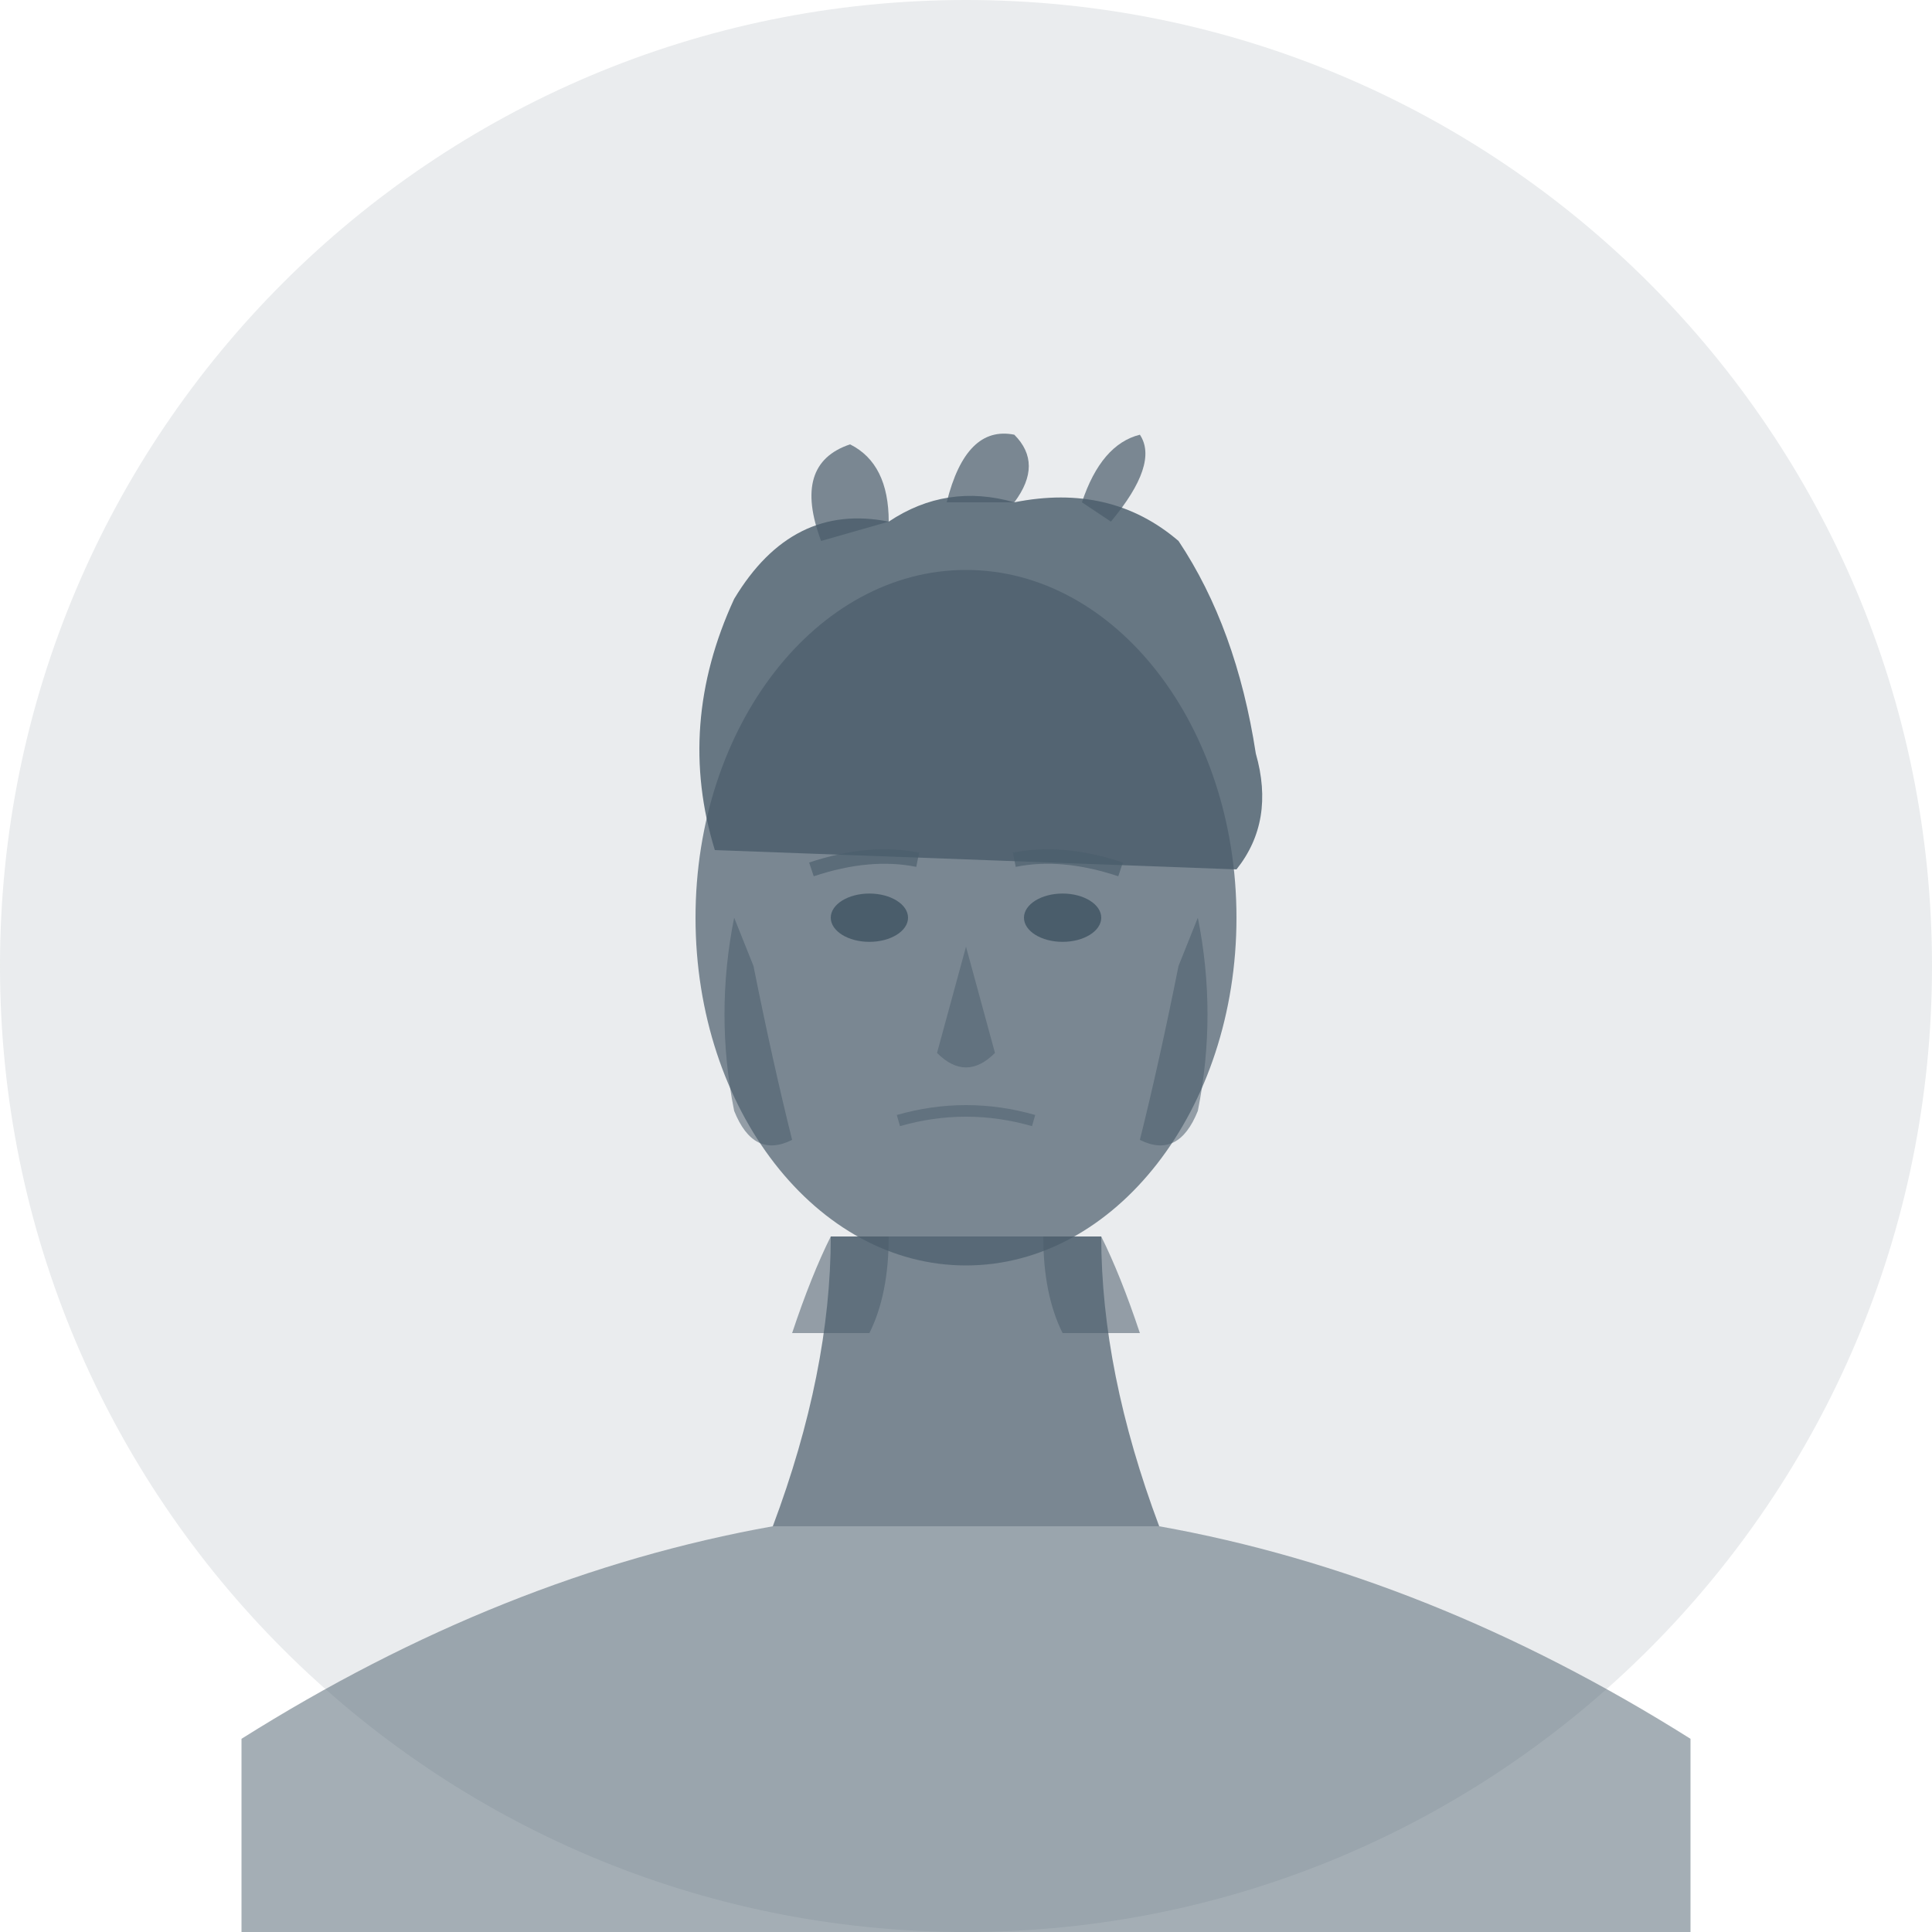
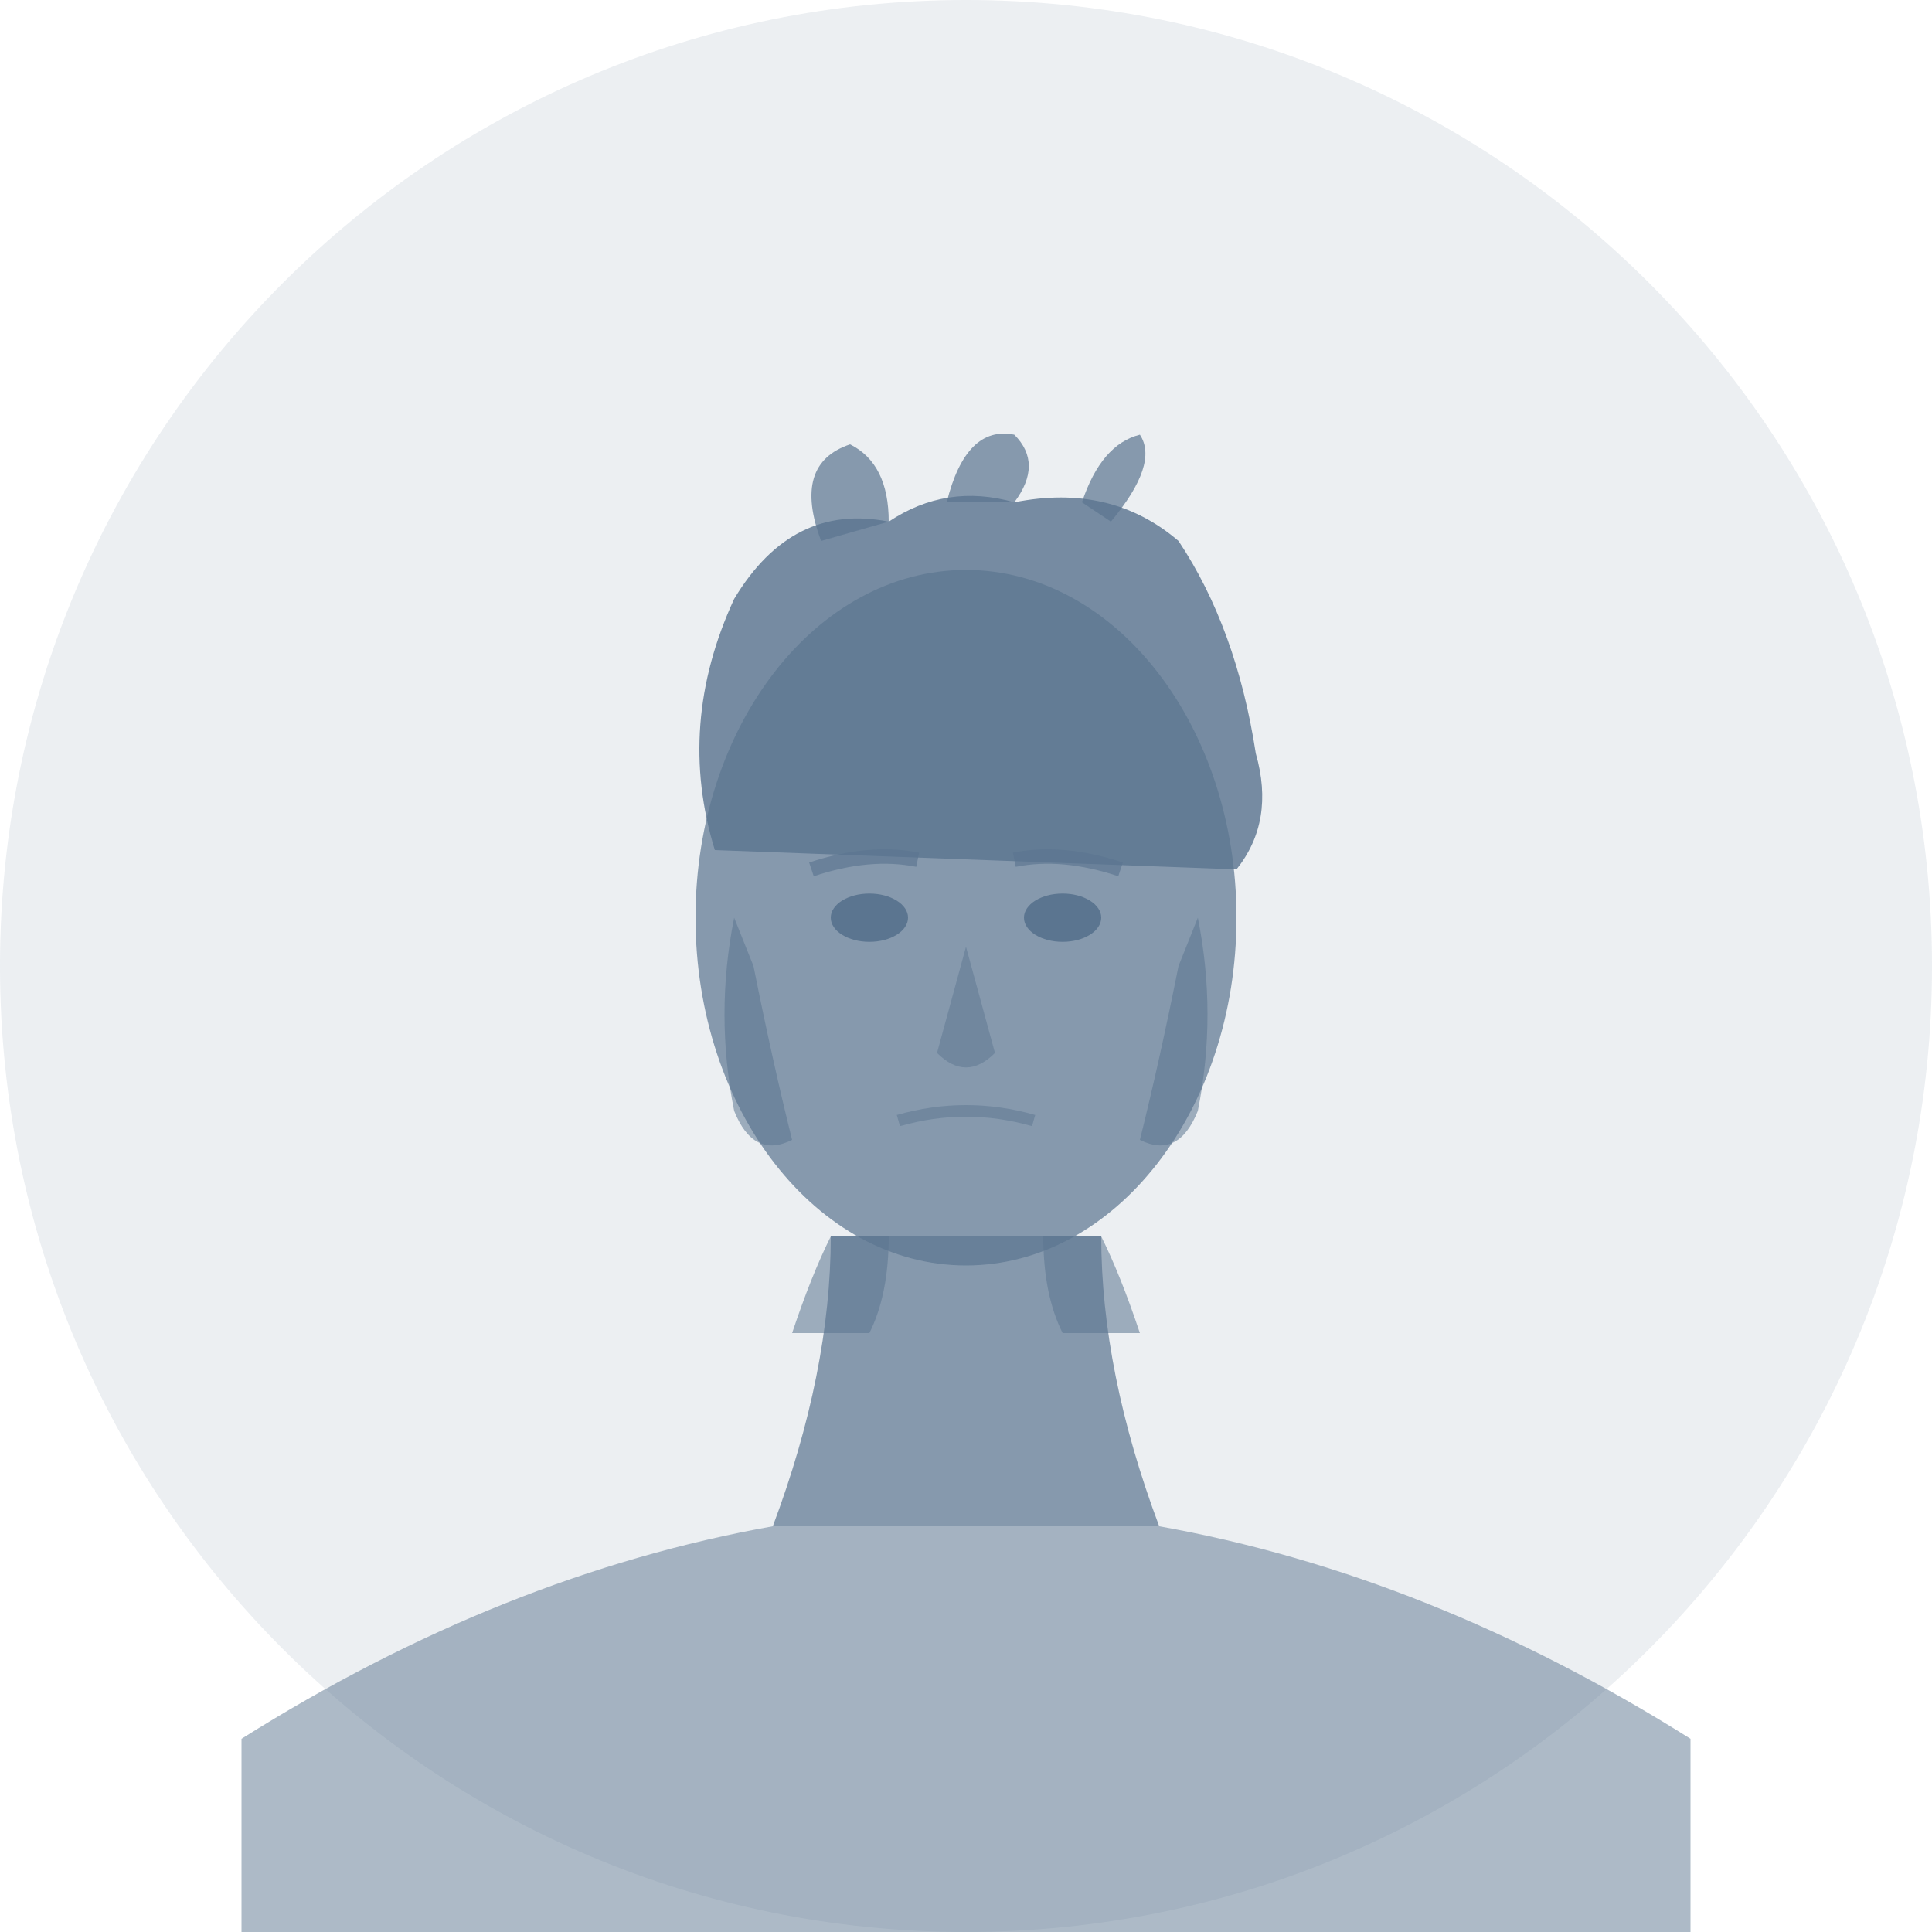
<svg xmlns="http://www.w3.org/2000/svg" viewBox="0 0 200 200" fill="none">
-   <rect width="200" height="200" rx="100" fill="#4A5D6B" opacity="0.12" />
+   <rect width="200" height="200" rx="100" fill="#5B7590" opacity="0.12" />
  <g transform="translate(100,100)">
-     <path d="M-14 28 Q-14 42 -20 58 L20 58 Q14 42 14 28Z" fill="#4A5D6B" opacity="0.7" />
-     <path d="M-14 28 Q-16 32 -18 38 L-10 38 Q-8 34 -8 28Z" fill="#4A5D6B" opacity="0.55" />
-     <path d="M14 28 Q16 32 18 38 L10 38 Q8 34 8 28Z" fill="#4A5D6B" opacity="0.55" />
-     <path d="M-20 58 Q-48 63 -75 80 L-75 100 L75 100 L75 80 Q48 63 20 58Z" fill="#4A5D6B" opacity="0.5" />
-     <ellipse cx="0" cy="-5" rx="28" ry="36" fill="#4A5D6B" opacity="0.7" />
-     <path d="M-26 -12 Q-30 -25 -24 -38 Q-18 -48 -8 -46 Q-2 -50 5 -48 Q15 -50 22 -44 Q28 -35 30 -22 Q32 -15 28 -10" fill="#4A5D6B" opacity="0.82" />
-     <path d="M-15 -44 Q-18 -52 -12 -54 Q-8 -52 -8 -46" fill="#4A5D6B" opacity="0.7" />
-     <path d="M-2 -48 Q0 -56 5 -55 Q8 -52 5 -48" fill="#4A5D6B" opacity="0.7" />
-     <path d="M15 -46 Q20 -52 18 -55 Q14 -54 12 -48" fill="#4A5D6B" opacity="0.7" />
-     <ellipse cx="-10" cy="-5" rx="4" ry="2.5" fill="#4A5D6B" />
-     <ellipse cx="10" cy="-5" rx="4" ry="2.5" fill="#4A5D6B" />
-     <path d="M-16 -10 Q-10 -12 -5 -11" stroke="#4A5D6B" stroke-width="1.5" fill="none" opacity="0.65" />
-     <path d="M5 -11 Q10 -12 16 -10" stroke="#4A5D6B" stroke-width="1.5" fill="none" opacity="0.65" />
-     <path d="M0 -2 L-3 9 Q0 12 3 9Z" fill="#4A5D6B" opacity="0.5" />
-     <path d="M-7 16 Q0 14 7 16" stroke="#4A5D6B" stroke-width="1.2" fill="none" opacity="0.5" />
-     <path d="M-24 -5 Q-26 5 -24 15 Q-22 20 -18 18 Q-20 10 -22 0Z" fill="#4A5D6B" opacity="0.55" />
-     <path d="M24 -5 Q26 5 24 15 Q22 20 18 18 Q20 10 22 0Z" fill="#4A5D6B" opacity="0.55" />
+     <path d="M-14 28 Q-14 42 -20 58 L20 58 Q14 42 14 28Z" fill="#5B7590" opacity="0.7" />
+     <path d="M-14 28 Q-16 32 -18 38 L-10 38 Q-8 34 -8 28Z" fill="#5B7590" opacity="0.55" />
+     <path d="M14 28 Q16 32 18 38 L10 38 Q8 34 8 28Z" fill="#5B7590" opacity="0.55" />
+     <path d="M-20 58 Q-48 63 -75 80 L-75 100 L75 100 L75 80 Q48 63 20 58Z" fill="#5B7590" opacity="0.5" />
+     <ellipse cx="0" cy="-5" rx="28" ry="36" fill="#5B7590" opacity="0.7" />
+     <path d="M-26 -12 Q-30 -25 -24 -38 Q-18 -48 -8 -46 Q-2 -50 5 -48 Q15 -50 22 -44 Q28 -35 30 -22 Q32 -15 28 -10" fill="#5B7590" opacity="0.82" />
+     <path d="M-15 -44 Q-18 -52 -12 -54 Q-8 -52 -8 -46" fill="#5B7590" opacity="0.7" />
+     <path d="M-2 -48 Q0 -56 5 -55 Q8 -52 5 -48" fill="#5B7590" opacity="0.7" />
+     <path d="M15 -46 Q20 -52 18 -55 Q14 -54 12 -48" fill="#5B7590" opacity="0.7" />
+     <ellipse cx="-10" cy="-5" rx="4" ry="2.5" fill="#5B7590" />
+     <ellipse cx="10" cy="-5" rx="4" ry="2.5" fill="#5B7590" />
+     <path d="M-16 -10 Q-10 -12 -5 -11" stroke="#5B7590" stroke-width="1.5" fill="none" opacity="0.65" />
+     <path d="M5 -11 Q10 -12 16 -10" stroke="#5B7590" stroke-width="1.5" fill="none" opacity="0.65" />
+     <path d="M0 -2 L-3 9 Q0 12 3 9Z" fill="#5B7590" opacity="0.5" />
+     <path d="M-7 16 Q0 14 7 16" stroke="#5B7590" stroke-width="1.2" fill="none" opacity="0.5" />
+     <path d="M-24 -5 Q-26 5 -24 15 Q-22 20 -18 18 Q-20 10 -22 0Z" fill="#5B7590" opacity="0.55" />
+     <path d="M24 -5 Q26 5 24 15 Q22 20 18 18 Q20 10 22 0Z" fill="#5B7590" opacity="0.55" />
  </g>
</svg>
